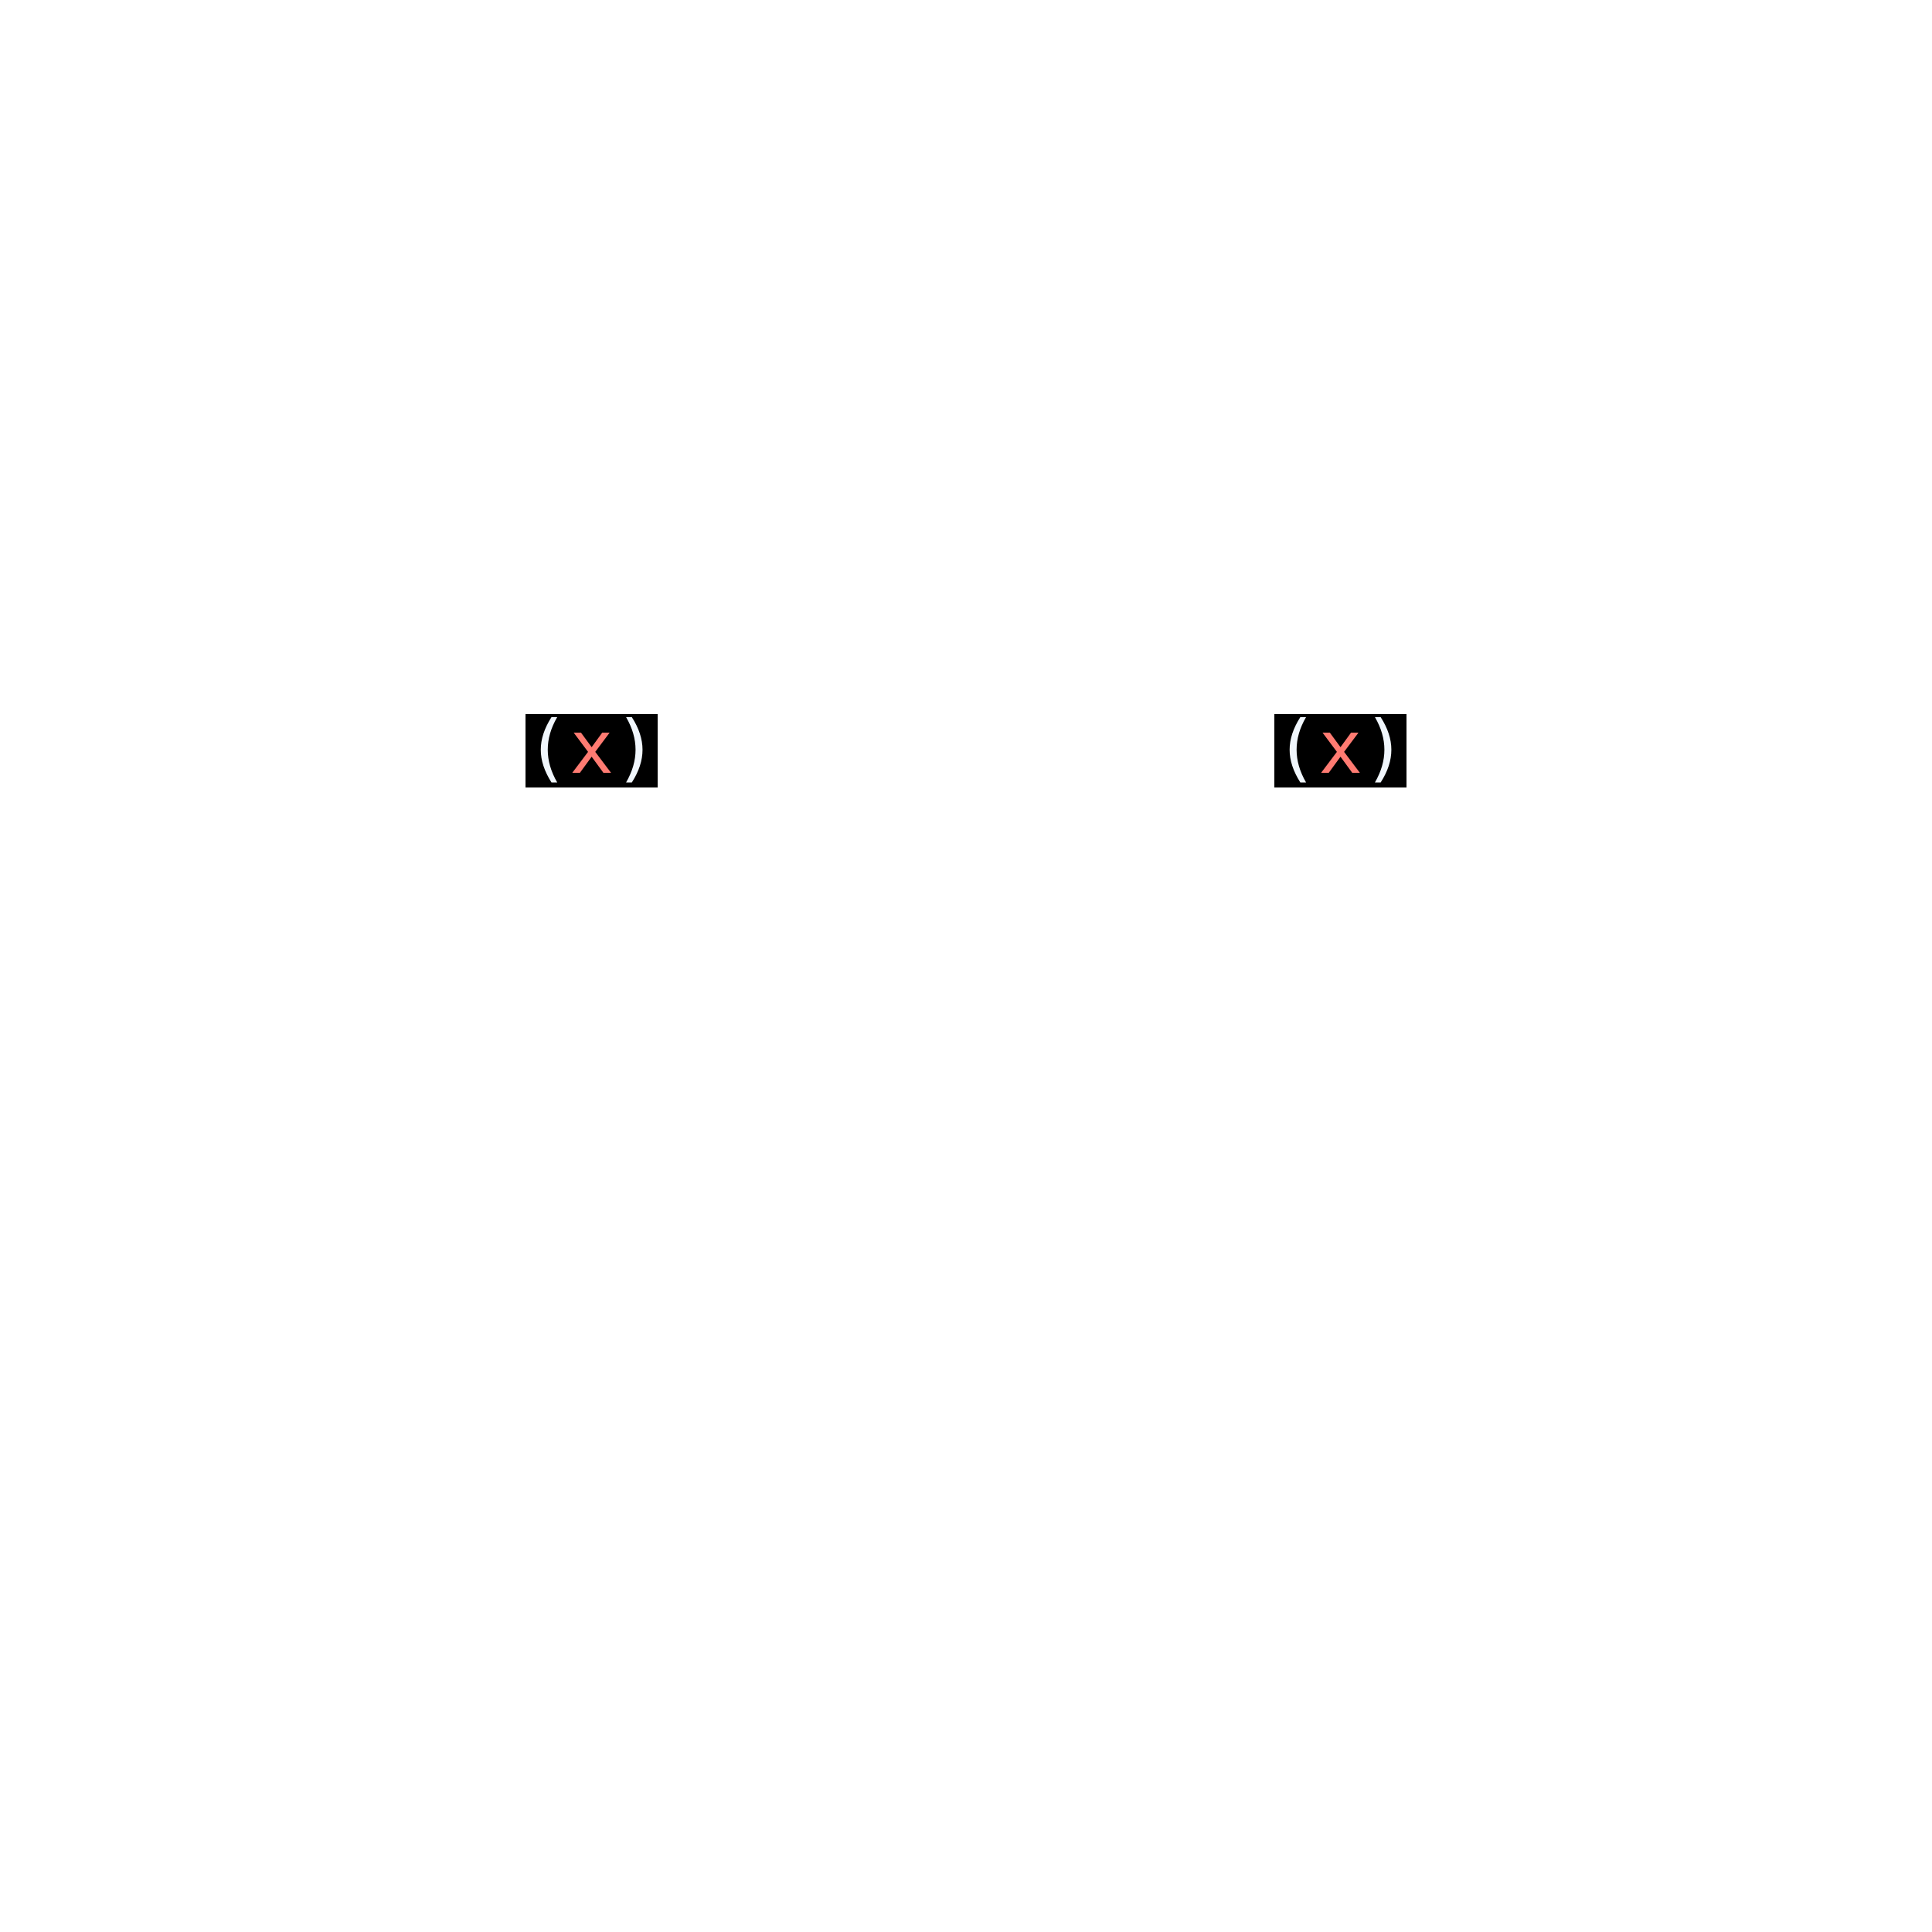
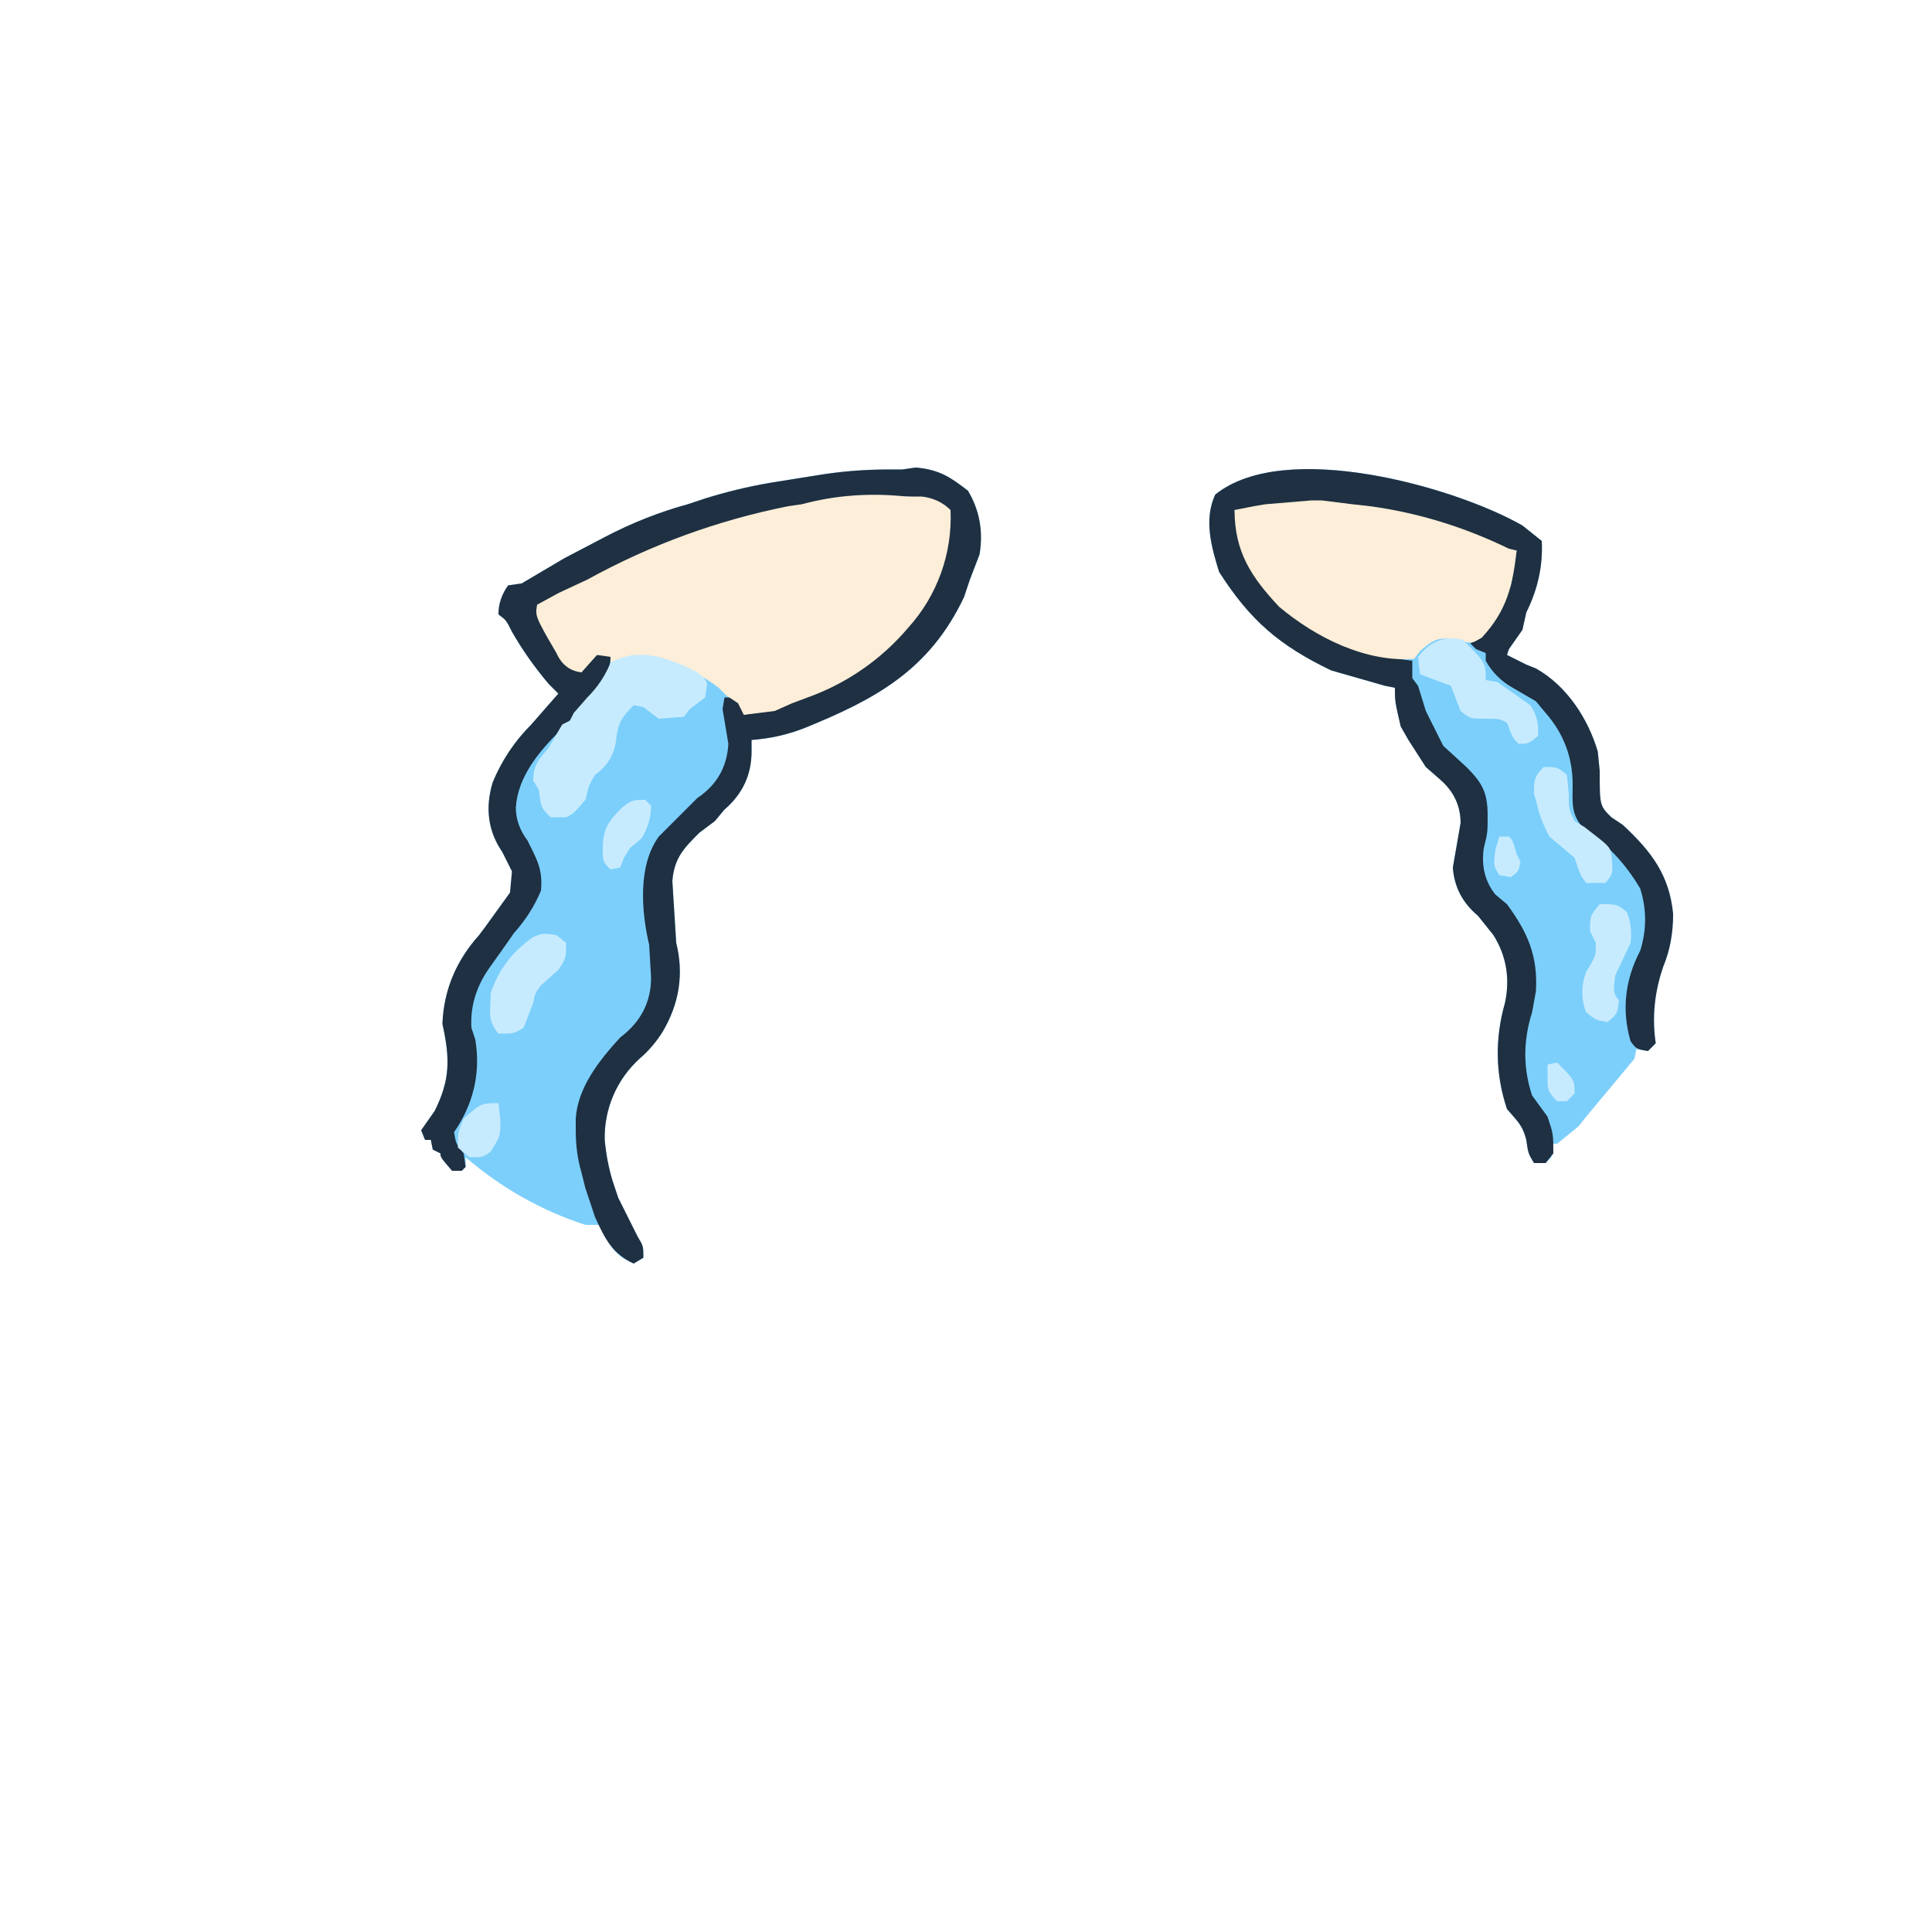
<svg xmlns="http://www.w3.org/2000/svg" viewBox="0 0 1000 1000">
-   <rect x="272.0" y="369.6" width="22.8" height="38" class="s" />
-   <rect x="294.8" y="369.6" width="22.8" height="38" class="s" />
-   <rect x="317.6" y="369.6" width="22.8" height="38" class="s" />
-   <rect x="659.6" y="369.6" width="22.8" height="38" class="s" />
-   <rect x="682.4" y="369.6" width="22.8" height="38" class="s" />
-   <rect x="705.2" y="369.6" width="22.8" height="38" class="s" />
-   <text y="400.0" font-family="monospace" font-size="38" xml:space="preserve">
-     <tspan x="272.0" fill="#f0f6fc">(</tspan>
-     <tspan x="294.8" fill="#ff7b72">x</tspan>
-     <tspan x="317.6" fill="#f0f6fc">)</tspan>
-     <tspan x="659.6" fill="#f0f6fc">(</tspan>
-     <tspan x="682.4" fill="#ff7b72">x</tspan>
-     <tspan x="705.2" fill="#f0f6fc">)</tspan>
-   </text>
+   <path fill="#7CCFFB" d="M460 243h7l7-1c12 1 18 5 27 12q9 15 6 33l-5 13-3 9c-18 38-46 53-83 68q-13 5-27 6v6q0 18-14 30l-5 6-8 6c-8 8-13 13-14 25l2 32q6 24-7 46-5 8-12 14a55 55 0 0 0-18 42q1 11 4 21l3 9 10 20c3 5 3 5 3 11l-5 3c-10-4-13-10-18-20h-7q-34-11-62-35v5l-2 2h-5c-6-7-6-7-6-9l-4-2-1-5h-3l-2-5 7-10c8-16 8-27 4-45q1-26 19-46l3-4 13-18 1-11-5-10q-11-16-5-36 7-17 20-30l7-8 7-8-5-5q-11-13-19-27c-3-6-3-6-7-9q0-8 5-15l7-1 22-13 21-11q21-11 43-17l9-3q16-5 33-8l25-4q18-3 37-3m328 29 10 8q1 19-8 37l-2 9-7 10-1 3 4 2 6 3 5 2c16 9 27 26 32 43l1 10c0 18 0 18 6 24l6 4c15 14 24 26 26 46q0 15-5 27-7 20-4 40l-4 4-6-1-1 5-25 30-4 5-11 9h-2l-1 7-3 3h-6c-3-5-3-5-4-12-2-8-5-10-10-16q-9-27-1-55 4-19-6-35l-8-10q-12-10-13-25l4-23q0-13-10-22l-8-7-9-14-4-7c-3-13-3-13-3-20l-5-1-14-4-14-4c-27-13-42-26-58-51-4-13-8-27-2-40 36-29 124-4 159 16" />
+   <path fill="#1E3042" d="M460 243h7l7-1c12 1 18 5 27 12q9 15 6 33l-5 13-3 9c-18 38-46 53-83 68q-13 5-27 6v6q0 18-14 30l-5 6-8 6c-8 8-13 13-14 25l2 32q6 24-7 46-5 8-12 14a55 55 0 0 0-18 42q1 11 4 21l3 9 10 20c3 5 3 5 3 11l-5 3c-11-5-15-13-20-24l-5-15-2-8q-3-10-3-22v-6c1-16 12-30 23-42q16-12 16-31l-1-17c-4-17-6-41 5-56l10-10 5-5 5-5q15-10 16-28l-3-18 1-6h5c5 6 5 6 5 9q15-3 28-8l6-3c22-10 43-21 56-42l4-6c9-16 13-29 12-47-9-9-29-7-42-7q-21 1-40 6l-5 1-37 10q-36 12-70 30c-16 9-16 9-19 9 0 11 9 24 17 32l6 3 2-4c5-5 5-5 10-6l3 2c0 10-7 17-13 23l-4 4-4 6-5 5c-11 11-22 24-23 40q0 9 6 17c5 10 8 15 7 26q-5 12-14 22l-7 10-5 7q-11 15-10 32l2 6q4 24-9 45l-2 3c1 6 1 6 5 11l1 7-2 2h-5c-6-7-6-7-6-9l-4-2-1-5h-3l-2-5 7-10c8-16 8-27 4-45q1-26 19-46l3-4 13-18 1-11-5-10q-11-16-5-36 7-17 20-30l7-8 7-8-5-5q-11-13-19-27c-3-6-3-6-7-9q0-8 5-15l7-1 22-13 21-11q21-11 43-17l9-3q16-5 33-8l25-4q18-3 37-3" />
+   <path fill="#FCEED8" d="M469 257h8q9 1 15 7a85 85 0 0 1-22 61 122 122 0 0 1-52 36l-8 3-9 4-16 2-3-6-6-4-4-4q-21-16-47-16l-9 3v-3l-7-1-8 9q-9-1-13-10c-11-19-11-19-10-25l11-6 15-7q49-27 104-38l7-1q26-7 54-4" />
+   <path fill="#1E3042" d="m788 272 10 8q1 19-8 37l-2 9-7 10-1 3 4 2 6 3 5 2c16 9 27 26 32 43l1 10c0 18 0 18 6 24l6 4c15 14 24 26 26 46q0 15-5 27-7 20-4 40l-4 4c-6-1-6-1-9-5q-7-24 5-47 5-16 0-32-11-19-30-32c-6-7-5-13-5-22q0-21-14-37l-5-6-12-7q-9-5-14-14v-4l-5-2-3-3 6-3 2-4 3-4q5-5 8-14l2-5 2-12 1-6-5-1-11-4q-18-7-38-12l-8-2-24-4-9-2-42 3-9 1c3 22 9 37 26 52l9 6 6 4q24 13 51 16v9l3 4 4 13 6 12 3 6 12 11c8 8 11 13 11 25 0 9 0 9-2 17q-2 14 6 24l6 5c11 15 16 27 15 45l-2 11q-7 22 0 43l8 11c3 9 3 9 3 19l-4 5h-6c-3-5-3-5-4-12-2-8-5-10-10-16q-9-27-1-55 4-19-6-35l-8-10q-12-10-13-25l4-23q0-13-10-22l-8-7-9-14-4-7c-3-13-3-13-3-20l-5-1-14-4-14-4c-27-13-42-26-58-51-4-13-8-27-2-40 36-29 124-4 159 16" />
+   <path fill="#FCEED8" d="M679 259h5l16 2 9 1q37 5 72 22l4 1c-2 18-5 31-18 45-5 3-5 3-10 2l-2-1c-10-1-12-1-20 6l-3 4c-25 2-51-11-70-27-14-15-23-28-23-50l10-2 6-1z" />
+   <path fill="#C7EBFE" d="M359 347q6 3 7 7l-1 7-8 6-3 4-13 1-8-6-5-1c-6 6-8 9-9 17q-1 12-11 19c-3 5-3 5-5 13-6 7-6 7-10 9h-8c-5-5-5-5-6-14l-3-5c0-8 3-11 8-17l7-12 4-2 2-4 7-8q8-8 12-18c14-8 29-3 43 4m398-16c12 12 12 12 12 21l6 1 10 7 7 5q5 7 4 16c-5 4-5 4-10 4-3-3-3-3-6-11-4-2-4-2-11-2-8 0-8 0-13-4l-5-13-16-6-1-9q9-12 23-9M288 484l5 4c0 8 0 8-4 14l-9 8c-3 4-3 4-4 9l-5 13c-5 3-5 3-13 3-6-7-4-12-4-21q6-18 22-29c5-2 5-2 12-1m511-87c7 0 7 0 12 4l1 10c0 8 0 8 3 14l5 3c13 10 13 10 14 14 1 10 1 10-3 15h-10c-3-4-3-4-6-13l-13-11q-5-9-7-19l-1-3c0-7 0-9 5-14m29 71c9 0 9 0 14 4q3 7 2 16l-8 17c-1 9-1 9 2 13-1 7-1 7-6 11-6-1-6-1-11-5q-4-10 0-21l3-5c2-4 2-4 2-10l-3-6c0-8 0-8 5-14m-494-54 3 3q0 9-5 17l-6 5-3 5-2 5-5 1c-4-4-4-4-4-11 0-10 3-14 10-21 5-4 6-4 12-4m-76 157 1 9c0 8 0 8-5 16-4 3-4 3-11 3l-6-5c0-8 0-8 3-15 9-8 9-8 18-8m518-138h5c2 2 2 2 4 9l2 4c-1 5-1 5-5 8l-6-1c-3-5-3-5-2-13zm30 117c9 9 9 9 9 16l-4 4h-5c-5-5-5-6-5-13v-6z" />
</svg>
